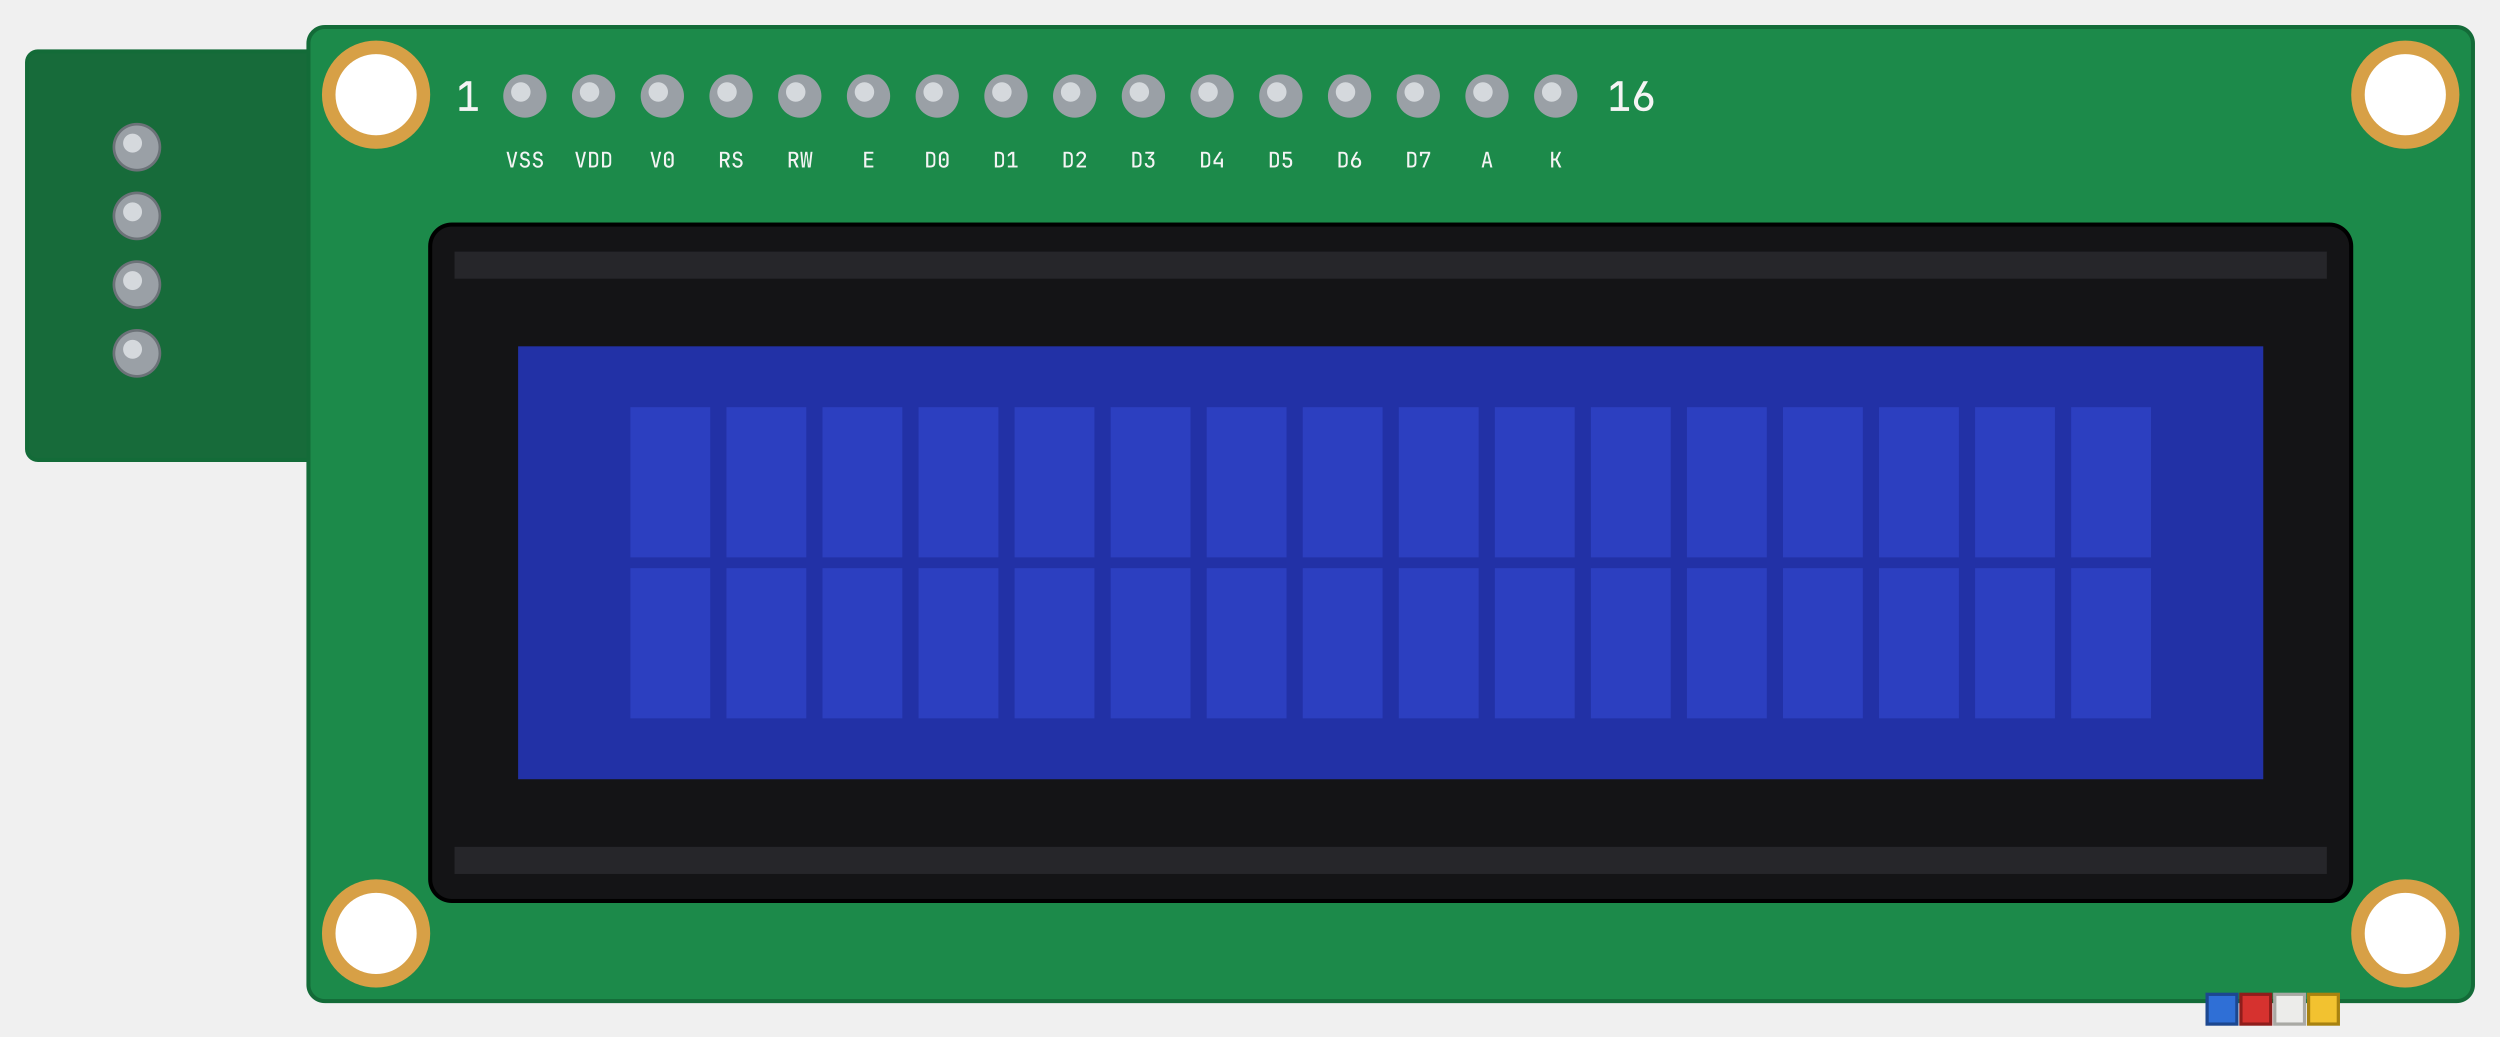
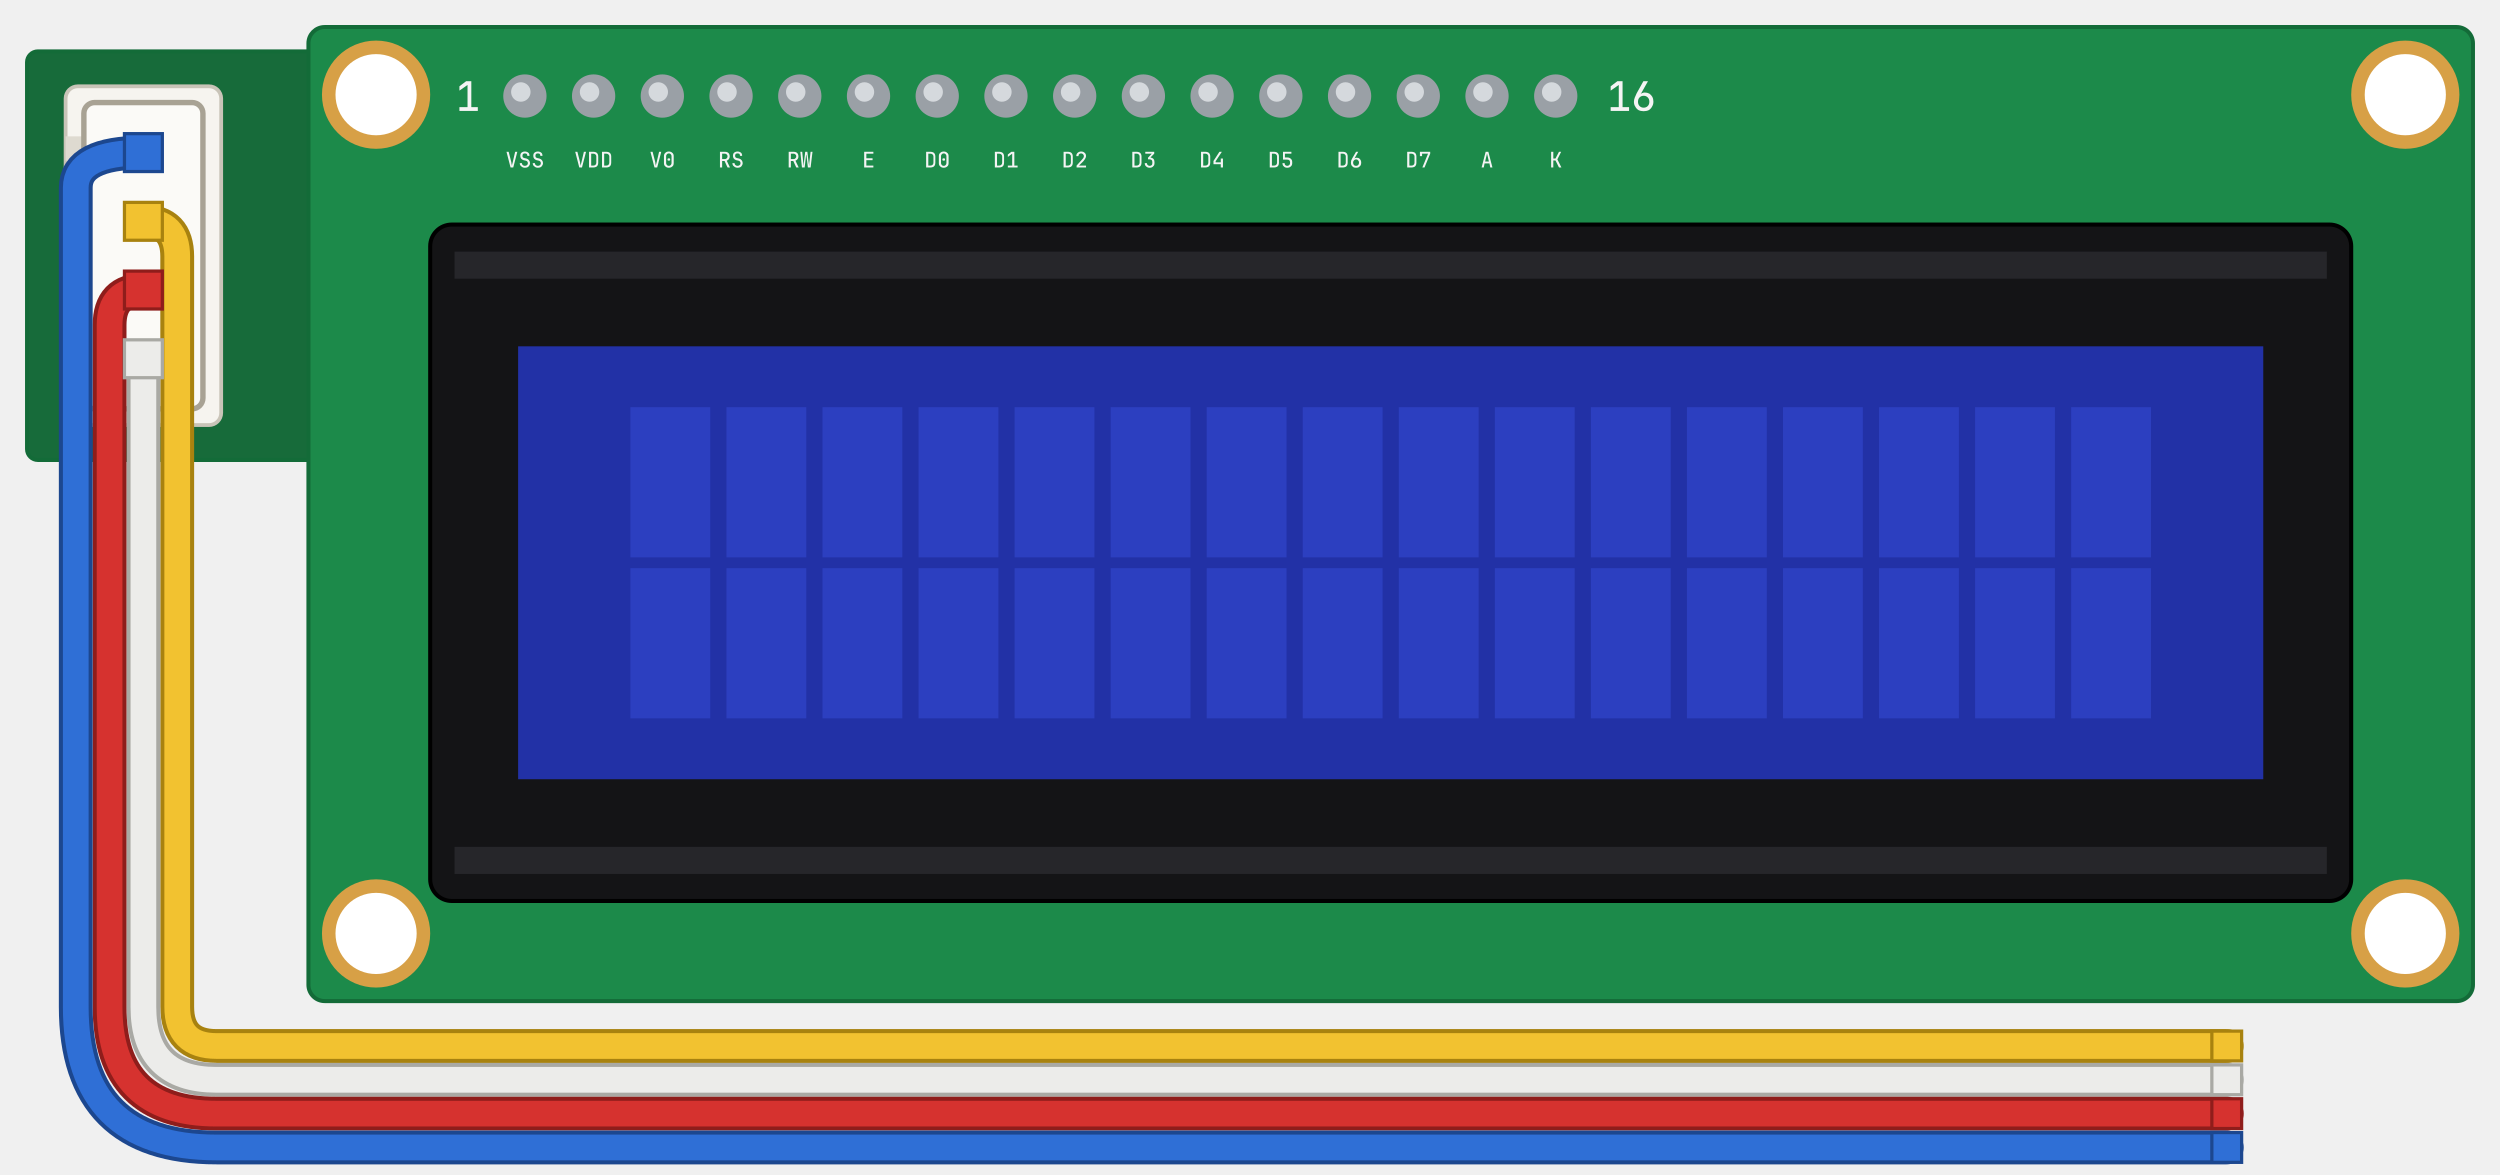
- <svg xmlns="http://www.w3.org/2000/svg" version="1.1" width="92.4mm" height="38.3mm" viewBox="0 0 92.4 38.3">
+ <svg xmlns="http://www.w3.org/2000/svg" version="1.1" width="92.4mm" height="43.41mm" viewBox="0 0 92.4 43.41">
  <g id="breadboard">
-     <g transform="translate(114,-8)">
-       <g transform="translate(-114,8)">
+     <g transform="translate(114,-3.5)">
+       <g transform="translate(-114,3.5)">
        <rect x="1" y="1.9" width="10.9" height="15.1" fill="#176b3a" rx="0.4" stroke="#136b38" stroke-width="0.15" />
-         <circle cx="5.06" cy="5.44" r="0.85" fill="#9aa0a6" stroke="#6c7278" stroke-width="0.1" />
-         <circle cx="4.9" cy="5.29" r="0.35" fill="#d5d9dd" />
-         <circle cx="5.06" cy="7.98" r="0.85" fill="#9aa0a6" stroke="#6c7278" stroke-width="0.1" />
-         <circle cx="4.9" cy="7.83" r="0.35" fill="#d5d9dd" />
-         <circle cx="5.06" cy="10.52" r="0.85" fill="#9aa0a6" stroke="#6c7278" stroke-width="0.1" />
-         <circle cx="4.9" cy="10.37" r="0.35" fill="#d5d9dd" />
-         <circle cx="5.06" cy="13.06" r="0.85" fill="#9aa0a6" stroke="#6c7278" stroke-width="0.1" />
-         <circle cx="4.9" cy="12.91" r="0.35" fill="#d5d9dd" />
+         <rect x="2.425" y="3.19" width="5.75" height="12.52" fill="#f6f4ef" rx="0.45" stroke="#c9c4b8" stroke-width="0.14" />
+         <rect x="3.825" y="4.04" width="3.45" height="10.82" fill="#dedad0" rx="0.25" />
+         <rect x="2.425" y="5.04" width="1.1" height="0.9" fill="#dedad0" />
+         <rect x="2.425" y="12.96" width="1.1" height="0.9" fill="#dedad0" />
+         <rect x="5.18" y="5.27" width="0.74" height="0.74" fill="#9aa0a6" stroke="#6c7278" stroke-width="0.1" />
+         <rect x="5.18" y="7.81" width="0.74" height="0.74" fill="#9aa0a6" stroke="#6c7278" stroke-width="0.1" />
+         <rect x="5.18" y="10.35" width="0.74" height="0.74" fill="#9aa0a6" stroke="#6c7278" stroke-width="0.1" />
+         <rect x="5.18" y="12.89" width="0.74" height="0.74" fill="#9aa0a6" stroke="#6c7278" stroke-width="0.1" />
        <rect x="11.4" y="1" width="80" height="36" fill="#1c8a4a" rx="0.6" stroke="#136b38" stroke-width="0.15" />
        <circle cx="13.9" cy="3.5" r="2" fill="#d7a046" />
        <circle cx="13.9" cy="3.5" r="1.5" fill="#ffffff" />
        <circle cx="13.9" cy="34.5" r="2" fill="#d7a046" />
        <circle cx="13.9" cy="34.5" r="1.5" fill="#ffffff" />
        <circle cx="88.9" cy="3.5" r="2" fill="#d7a046" />
        <circle cx="88.9" cy="3.5" r="1.5" fill="#ffffff" />
        <circle cx="88.9" cy="34.5" r="2" fill="#d7a046" />
        <circle cx="88.9" cy="34.5" r="1.5" fill="#ffffff" />
        <circle cx="19.4" cy="3.55" r="0.8" fill="#9aa0a6" />
        <circle cx="19.25" cy="3.4" r="0.36" fill="#d5d9dd" />
        <path d="M18.87 6.19 18.72 5.61H18.8L18.9 6Q18.9 6.04 18.91 6.07Q18.92 6.11 18.92 6.13Q18.92 6.11 18.93 6.07Q18.94 6.04 18.95 6L19.04 5.61H19.12L18.97 6.19ZM19.4 6.2Q19.32 6.2 19.27 6.15Q19.21 6.11 19.21 6.03H19.29Q19.29 6.08 19.32 6.1Q19.35 6.13 19.4 6.13Q19.45 6.13 19.48 6.1Q19.51 6.08 19.51 6.03Q19.51 6 19.49 5.97Q19.47 5.95 19.44 5.94L19.35 5.92Q19.29 5.9 19.26 5.86Q19.23 5.82 19.23 5.76Q19.23 5.71 19.25 5.67Q19.27 5.64 19.31 5.62Q19.35 5.6 19.4 5.6Q19.45 5.6 19.49 5.62Q19.53 5.64 19.55 5.67Q19.57 5.71 19.57 5.76H19.49Q19.49 5.72 19.47 5.69Q19.44 5.67 19.4 5.67Q19.36 5.67 19.33 5.69Q19.31 5.72 19.31 5.76Q19.31 5.79 19.32 5.81Q19.34 5.83 19.37 5.84L19.46 5.86Q19.52 5.88 19.55 5.92Q19.59 5.97 19.59 6.03Q19.59 6.08 19.56 6.12Q19.54 6.16 19.5 6.18Q19.46 6.2 19.4 6.2ZM19.88 6.2Q19.8 6.2 19.75 6.15Q19.69 6.11 19.69 6.03H19.77Q19.77 6.08 19.8 6.1Q19.83 6.13 19.88 6.13Q19.93 6.13 19.96 6.1Q19.99 6.08 19.99 6.03Q19.99 6 19.97 5.97Q19.95 5.95 19.92 5.94L19.83 5.92Q19.77 5.9 19.74 5.86Q19.71 5.82 19.71 5.76Q19.71 5.71 19.73 5.67Q19.75 5.64 19.79 5.62Q19.83 5.6 19.88 5.6Q19.93 5.6 19.97 5.62Q20.01 5.64 20.03 5.67Q20.05 5.71 20.05 5.76H19.97Q19.97 5.72 19.95 5.69Q19.92 5.67 19.88 5.67Q19.84 5.67 19.81 5.69Q19.79 5.72 19.79 5.76Q19.79 5.79 19.8 5.81Q19.82 5.83 19.85 5.84L19.94 5.86Q20 5.88 20.03 5.92Q20.07 5.97 20.07 6.03Q20.07 6.08 20.04 6.12Q20.02 6.16 19.98 6.18Q19.94 6.2 19.88 6.2Z" fill="#f4f4f4" />
        <circle cx="21.94" cy="3.55" r="0.8" fill="#9aa0a6" />
        <circle cx="21.79" cy="3.4" r="0.36" fill="#d5d9dd" />
        <path d="M21.41 6.19 21.26 5.61H21.34L21.44 6Q21.44 6.04 21.45 6.07Q21.46 6.11 21.46 6.13Q21.46 6.11 21.47 6.07Q21.48 6.04 21.49 6L21.58 5.61H21.66L21.51 6.19ZM21.77 6.19V5.61H21.93Q21.98 5.61 22.03 5.63Q22.07 5.65 22.09 5.69Q22.11 5.73 22.11 5.78V6.01Q22.11 6.07 22.09 6.11Q22.07 6.15 22.03 6.17Q21.98 6.19 21.93 6.19ZM21.85 6.12H21.93Q21.98 6.12 22.01 6.09Q22.04 6.06 22.04 6.01V5.78Q22.04 5.74 22.01 5.71Q21.98 5.68 21.93 5.68H21.85ZM22.25 6.19V5.61H22.41Q22.46 5.61 22.51 5.63Q22.55 5.65 22.57 5.69Q22.59 5.73 22.59 5.78V6.01Q22.59 6.07 22.57 6.11Q22.55 6.15 22.51 6.17Q22.46 6.19 22.41 6.19ZM22.33 6.12H22.41Q22.46 6.12 22.49 6.09Q22.52 6.06 22.52 6.01V5.78Q22.52 5.74 22.49 5.71Q22.46 5.68 22.41 5.68H22.33Z" fill="#f4f4f4" />
        <circle cx="24.48" cy="3.55" r="0.8" fill="#9aa0a6" />
        <circle cx="24.33" cy="3.4" r="0.36" fill="#d5d9dd" />
        <path d="M24.19 6.19 24.04 5.61H24.12L24.22 6Q24.22 6.04 24.23 6.07Q24.24 6.11 24.24 6.13Q24.24 6.11 24.25 6.07Q24.26 6.04 24.27 6L24.36 5.61H24.44L24.29 6.19ZM24.72 6.2Q24.64 6.2 24.59 6.15Q24.54 6.11 24.54 6.03V5.77Q24.54 5.69 24.59 5.65Q24.64 5.6 24.72 5.6Q24.8 5.6 24.85 5.65Q24.9 5.69 24.9 5.77V6.03Q24.9 6.08 24.88 6.12Q24.85 6.16 24.81 6.18Q24.77 6.2 24.72 6.2ZM24.72 6.13Q24.77 6.13 24.79 6.1Q24.82 6.07 24.82 6.03V5.77Q24.82 5.73 24.79 5.7Q24.77 5.67 24.72 5.67Q24.67 5.67 24.65 5.7Q24.62 5.73 24.62 5.77V6.03Q24.62 6.07 24.65 6.1Q24.67 6.13 24.72 6.13ZM24.72 5.94Q24.7 5.94 24.68 5.93Q24.67 5.92 24.67 5.9Q24.67 5.88 24.68 5.86Q24.7 5.85 24.72 5.85Q24.74 5.85 24.76 5.86Q24.77 5.88 24.77 5.9Q24.77 5.92 24.76 5.93Q24.74 5.94 24.72 5.94Z" fill="#f4f4f4" />
        <circle cx="27.02" cy="3.55" r="0.8" fill="#9aa0a6" />
        <circle cx="26.87" cy="3.4" r="0.36" fill="#d5d9dd" />
        <path d="M26.61 6.19V5.61H26.79Q26.85 5.61 26.89 5.63Q26.93 5.65 26.95 5.69Q26.97 5.73 26.97 5.78Q26.97 5.84 26.94 5.88Q26.91 5.92 26.86 5.94L26.98 6.19H26.89L26.78 5.95H26.69V6.19ZM26.69 5.88H26.79Q26.84 5.88 26.86 5.85Q26.89 5.82 26.89 5.78Q26.89 5.73 26.86 5.71Q26.84 5.68 26.79 5.68H26.69ZM27.26 6.2Q27.18 6.2 27.13 6.15Q27.07 6.11 27.07 6.03H27.15Q27.15 6.08 27.18 6.1Q27.21 6.13 27.26 6.13Q27.31 6.13 27.34 6.1Q27.37 6.08 27.37 6.03Q27.37 6 27.35 5.97Q27.33 5.95 27.3 5.94L27.21 5.92Q27.15 5.9 27.12 5.86Q27.09 5.82 27.09 5.76Q27.09 5.71 27.11 5.67Q27.13 5.64 27.17 5.62Q27.21 5.6 27.26 5.6Q27.31 5.6 27.35 5.62Q27.39 5.64 27.41 5.67Q27.43 5.71 27.43 5.76H27.35Q27.35 5.72 27.33 5.69Q27.3 5.67 27.26 5.67Q27.22 5.67 27.19 5.69Q27.17 5.72 27.17 5.76Q27.17 5.79 27.18 5.81Q27.2 5.83 27.23 5.84L27.32 5.86Q27.38 5.88 27.41 5.92Q27.45 5.97 27.45 6.03Q27.45 6.08 27.42 6.12Q27.4 6.16 27.36 6.18Q27.32 6.2 27.26 6.2Z" fill="#f4f4f4" />
        <circle cx="29.56" cy="3.55" r="0.8" fill="#9aa0a6" />
        <circle cx="29.41" cy="3.4" r="0.36" fill="#d5d9dd" />
        <path d="M29.15 6.19V5.61H29.33Q29.39 5.61 29.43 5.63Q29.47 5.65 29.49 5.69Q29.51 5.73 29.51 5.78Q29.51 5.84 29.48 5.88Q29.45 5.92 29.4 5.94L29.52 6.19H29.43L29.32 5.95H29.23V6.19ZM29.23 5.88H29.33Q29.38 5.88 29.4 5.85Q29.43 5.82 29.43 5.78Q29.43 5.73 29.4 5.71Q29.38 5.68 29.33 5.68H29.23ZM29.64 6.19 29.58 5.61H29.65L29.69 6.03Q29.69 6.06 29.69 6.09Q29.7 6.12 29.7 6.14Q29.7 6.12 29.7 6.09Q29.7 6.06 29.71 6.03L29.76 5.61H29.84L29.89 6.03Q29.9 6.06 29.9 6.09Q29.9 6.12 29.9 6.14Q29.91 6.12 29.91 6.09Q29.91 6.06 29.91 6.03L29.96 5.61H30.03L29.96 6.19H29.86L29.81 5.76Q29.81 5.73 29.8 5.71Q29.8 5.68 29.8 5.66Q29.8 5.68 29.8 5.71Q29.8 5.73 29.79 5.76L29.74 6.19Z" fill="#f4f4f4" />
        <circle cx="32.1" cy="3.55" r="0.8" fill="#9aa0a6" />
        <circle cx="31.95" cy="3.4" r="0.36" fill="#d5d9dd" />
        <path d="M31.94 6.19V5.61H32.28V5.68H32.02V5.85H32.25V5.92H32.02V6.12H32.28V6.19Z" fill="#f4f4f4" />
        <circle cx="34.64" cy="3.55" r="0.8" fill="#9aa0a6" />
        <circle cx="34.49" cy="3.4" r="0.36" fill="#d5d9dd" />
        <path d="M34.23 6.19V5.61H34.39Q34.44 5.61 34.49 5.63Q34.53 5.65 34.55 5.69Q34.57 5.73 34.57 5.78V6.01Q34.57 6.07 34.55 6.11Q34.53 6.15 34.49 6.17Q34.44 6.19 34.39 6.19ZM34.31 6.12H34.39Q34.44 6.12 34.47 6.09Q34.5 6.06 34.5 6.01V5.78Q34.5 5.74 34.47 5.71Q34.44 5.68 34.39 5.68H34.31ZM34.88 6.2Q34.8 6.2 34.75 6.15Q34.7 6.11 34.7 6.03V5.77Q34.7 5.69 34.75 5.65Q34.8 5.6 34.88 5.6Q34.96 5.6 35.01 5.65Q35.06 5.69 35.06 5.77V6.03Q35.06 6.08 35.04 6.12Q35.01 6.16 34.97 6.18Q34.93 6.2 34.88 6.2ZM34.88 6.13Q34.93 6.13 34.95 6.1Q34.98 6.07 34.98 6.03V5.77Q34.98 5.73 34.95 5.7Q34.93 5.67 34.88 5.67Q34.83 5.67 34.81 5.7Q34.78 5.73 34.78 5.77V6.03Q34.78 6.07 34.81 6.1Q34.83 6.13 34.88 6.13ZM34.88 5.94Q34.86 5.94 34.84 5.93Q34.83 5.92 34.83 5.9Q34.83 5.88 34.84 5.86Q34.86 5.85 34.88 5.85Q34.9 5.85 34.92 5.86Q34.93 5.88 34.93 5.9Q34.93 5.92 34.92 5.93Q34.9 5.94 34.88 5.94Z" fill="#f4f4f4" />
        <circle cx="37.18" cy="3.55" r="0.8" fill="#9aa0a6" />
        <circle cx="37.03" cy="3.4" r="0.36" fill="#d5d9dd" />
        <path d="M36.77 6.19V5.61H36.93Q36.98 5.61 37.03 5.63Q37.07 5.65 37.09 5.69Q37.11 5.73 37.11 5.78V6.01Q37.11 6.07 37.09 6.11Q37.07 6.15 37.03 6.17Q36.98 6.19 36.93 6.19ZM36.85 6.12H36.93Q36.98 6.12 37.01 6.09Q37.04 6.06 37.04 6.01V5.78Q37.04 5.74 37.01 5.71Q36.98 5.68 36.93 5.68H36.85ZM37.25 6.19V6.12H37.41V5.68L37.25 5.8V5.71L37.38 5.61H37.49V6.12H37.61V6.19Z" fill="#f4f4f4" />
        <circle cx="39.72" cy="3.55" r="0.8" fill="#9aa0a6" />
        <circle cx="39.57" cy="3.4" r="0.36" fill="#d5d9dd" />
        <path d="M39.31 6.19V5.61H39.47Q39.52 5.61 39.57 5.63Q39.61 5.65 39.63 5.69Q39.65 5.73 39.65 5.78V6.01Q39.65 6.07 39.63 6.11Q39.61 6.15 39.57 6.17Q39.52 6.19 39.47 6.19ZM39.39 6.12H39.47Q39.52 6.12 39.55 6.09Q39.58 6.06 39.58 6.01V5.78Q39.58 5.74 39.55 5.71Q39.52 5.68 39.47 5.68H39.39ZM39.79 6.19V6.12L39.98 5.91Q40.02 5.87 40.04 5.84Q40.06 5.8 40.06 5.77Q40.06 5.73 40.03 5.7Q40 5.67 39.96 5.67Q39.91 5.67 39.88 5.7Q39.86 5.73 39.86 5.77H39.78Q39.78 5.69 39.83 5.65Q39.88 5.6 39.96 5.6Q40.04 5.6 40.09 5.65Q40.14 5.69 40.14 5.77Q40.14 5.81 40.11 5.86Q40.09 5.9 40.04 5.96L39.88 6.12H40.14V6.19Z" fill="#f4f4f4" />
        <circle cx="42.26" cy="3.55" r="0.8" fill="#9aa0a6" />
        <circle cx="42.11" cy="3.4" r="0.36" fill="#d5d9dd" />
        <path d="M41.85 6.19V5.61H42.01Q42.06 5.61 42.11 5.63Q42.15 5.65 42.17 5.69Q42.19 5.73 42.19 5.78V6.01Q42.19 6.07 42.17 6.11Q42.15 6.15 42.11 6.17Q42.06 6.19 42.01 6.19ZM41.93 6.12H42.01Q42.06 6.12 42.09 6.09Q42.12 6.06 42.12 6.01V5.78Q42.12 5.74 42.09 5.71Q42.06 5.68 42.01 5.68H41.93ZM42.49 6.2Q42.41 6.2 42.36 6.15Q42.31 6.11 42.31 6.03H42.39Q42.39 6.08 42.42 6.1Q42.45 6.13 42.49 6.13Q42.54 6.13 42.57 6.1Q42.59 6.08 42.59 6.03V5.99Q42.59 5.95 42.57 5.92Q42.54 5.89 42.49 5.89H42.43V5.83L42.57 5.68H42.33V5.61H42.66V5.68L42.52 5.82Q42.59 5.83 42.63 5.87Q42.67 5.92 42.67 5.99V6.03Q42.67 6.11 42.62 6.15Q42.58 6.2 42.49 6.2Z" fill="#f4f4f4" />
        <circle cx="44.8" cy="3.55" r="0.8" fill="#9aa0a6" />
        <circle cx="44.65" cy="3.4" r="0.36" fill="#d5d9dd" />
        <path d="M44.39 6.19V5.61H44.55Q44.6 5.61 44.65 5.63Q44.69 5.65 44.71 5.69Q44.73 5.73 44.73 5.78V6.01Q44.73 6.07 44.71 6.11Q44.69 6.15 44.65 6.17Q44.6 6.19 44.55 6.19ZM44.47 6.12H44.55Q44.6 6.12 44.63 6.09Q44.66 6.06 44.66 6.01V5.78Q44.66 5.74 44.63 5.71Q44.6 5.68 44.55 5.68H44.47ZM45.12 6.19V6.07H44.85V5.95L45.07 5.61H45.16L44.93 5.96V6H45.12V5.86H45.2V6.19Z" fill="#f4f4f4" />
        <circle cx="47.34" cy="3.55" r="0.8" fill="#9aa0a6" />
        <circle cx="47.19" cy="3.4" r="0.36" fill="#d5d9dd" />
        <path d="M46.93 6.19V5.61H47.09Q47.14 5.61 47.19 5.63Q47.23 5.65 47.25 5.69Q47.27 5.73 47.27 5.78V6.01Q47.27 6.07 47.25 6.11Q47.23 6.15 47.19 6.17Q47.14 6.19 47.09 6.19ZM47.01 6.12H47.09Q47.14 6.12 47.17 6.09Q47.2 6.06 47.2 6.01V5.78Q47.2 5.74 47.17 5.71Q47.14 5.68 47.09 5.68H47.01ZM47.58 6.2Q47.49 6.2 47.45 6.15Q47.4 6.11 47.4 6.03H47.48Q47.48 6.08 47.5 6.1Q47.53 6.13 47.58 6.13Q47.62 6.13 47.65 6.1Q47.68 6.08 47.68 6.03V5.99Q47.68 5.95 47.65 5.92Q47.62 5.9 47.58 5.9H47.42V5.61H47.73V5.68H47.49L47.49 5.82H47.58Q47.66 5.82 47.71 5.87Q47.76 5.91 47.76 5.99V6.03Q47.76 6.11 47.71 6.15Q47.66 6.2 47.58 6.2Z" fill="#f4f4f4" />
        <circle cx="49.88" cy="3.55" r="0.8" fill="#9aa0a6" />
        <circle cx="49.73" cy="3.4" r="0.36" fill="#d5d9dd" />
        <path d="M49.47 6.19V5.61H49.63Q49.68 5.61 49.73 5.63Q49.77 5.65 49.79 5.69Q49.81 5.73 49.81 5.78V6.01Q49.81 6.07 49.79 6.11Q49.77 6.15 49.73 6.17Q49.68 6.19 49.63 6.19ZM49.55 6.12H49.63Q49.68 6.12 49.71 6.09Q49.74 6.06 49.74 6.01V5.78Q49.74 5.74 49.71 5.71Q49.68 5.68 49.63 5.68H49.55ZM50.12 6.2Q50.06 6.2 50.02 6.18Q49.98 6.15 49.95 6.11Q49.93 6.07 49.93 6.01Q49.93 5.97 49.94 5.93Q49.96 5.89 49.98 5.85L50.12 5.61H50.2L50.06 5.86L50.06 5.86Q50.07 5.85 50.09 5.84Q50.11 5.83 50.14 5.83Q50.19 5.83 50.23 5.85Q50.27 5.88 50.29 5.92Q50.31 5.96 50.31 6.01Q50.31 6.07 50.29 6.11Q50.26 6.15 50.22 6.18Q50.18 6.2 50.12 6.2ZM50.12 6.13Q50.17 6.13 50.2 6.1Q50.23 6.06 50.23 6.01Q50.23 5.96 50.2 5.93Q50.17 5.89 50.12 5.89Q50.07 5.89 50.04 5.93Q50.01 5.96 50.01 6.01Q50.01 6.06 50.04 6.1Q50.07 6.13 50.12 6.13Z" fill="#f4f4f4" />
        <circle cx="52.42" cy="3.55" r="0.8" fill="#9aa0a6" />
        <circle cx="52.27" cy="3.4" r="0.36" fill="#d5d9dd" />
        <path d="M52.01 6.19V5.61H52.17Q52.22 5.61 52.27 5.63Q52.31 5.65 52.33 5.69Q52.35 5.73 52.35 5.78V6.01Q52.35 6.07 52.33 6.11Q52.31 6.15 52.27 6.17Q52.22 6.19 52.17 6.19ZM52.09 6.12H52.17Q52.22 6.12 52.25 6.09Q52.28 6.06 52.28 6.01V5.78Q52.28 5.74 52.25 5.71Q52.22 5.68 52.17 5.68H52.09ZM52.57 6.19 52.78 5.68H52.56V5.77H52.48V5.61H52.86V5.68L52.65 6.19Z" fill="#f4f4f4" />
        <circle cx="54.96" cy="3.55" r="0.8" fill="#9aa0a6" />
        <circle cx="54.81" cy="3.4" r="0.36" fill="#d5d9dd" />
        <path d="M54.76 6.19 54.91 5.61H55.01L55.16 6.19H55.08L55.05 6.04H54.87L54.84 6.19ZM54.89 5.97H55.03L54.99 5.8Q54.98 5.75 54.97 5.72Q54.96 5.68 54.96 5.67Q54.96 5.68 54.95 5.72Q54.94 5.75 54.93 5.8Z" fill="#f4f4f4" />
        <circle cx="57.5" cy="3.55" r="0.8" fill="#9aa0a6" />
        <circle cx="57.35" cy="3.4" r="0.36" fill="#d5d9dd" />
        <path d="M57.33 6.19V5.61H57.41V5.86H57.49L57.62 5.61H57.7L57.56 5.89L57.71 6.19H57.62L57.49 5.93H57.41V6.19Z" fill="#f4f4f4" />
        <path d="M16.98 4.1V3.96H17.28V3.14L16.98 3.35V3.19L17.23 3H17.42V3.96H17.66V4.1Z" fill="#f4f4f4" />
        <path d="M59.53 4.1V3.96H59.83V3.14L59.53 3.35V3.19L59.78 3H59.97V3.96H60.21V4.1ZM60.75 4.11Q60.64 4.11 60.56 4.07Q60.48 4.02 60.44 3.94Q60.39 3.87 60.39 3.76Q60.39 3.69 60.42 3.61Q60.45 3.53 60.49 3.45L60.74 3H60.91L60.64 3.48L60.64 3.48Q60.66 3.45 60.7 3.44Q60.74 3.42 60.79 3.42Q60.88 3.42 60.96 3.46Q61.03 3.51 61.07 3.58Q61.11 3.66 61.11 3.76Q61.11 3.86 61.06 3.94Q61.02 4.02 60.94 4.07Q60.86 4.11 60.75 4.11ZM60.75 3.98Q60.84 3.98 60.9 3.92Q60.96 3.86 60.96 3.76Q60.96 3.66 60.9 3.6Q60.84 3.54 60.75 3.54Q60.66 3.54 60.6 3.6Q60.54 3.66 60.54 3.76Q60.54 3.86 60.6 3.92Q60.66 3.98 60.75 3.98Z" fill="#f4f4f4" />
        <rect x="15.9" y="8.3" width="71" height="25" fill="#141416" rx="0.8" stroke="#000000" stroke-width="0.15" />
        <rect x="16.8" y="9.3" width="69.2" height="1" fill="#26262a" />
        <rect x="16.8" y="31.3" width="69.2" height="1" fill="#26262a" />
        <rect x="19.15" y="12.8" width="64.5" height="16" fill="#2231a6" />
        <rect x="23.3" y="15.05" width="2.95" height="5.55" fill="#2c3fc0" />
        <rect x="26.85" y="15.05" width="2.95" height="5.55" fill="#2c3fc0" />
        <rect x="30.4" y="15.05" width="2.95" height="5.55" fill="#2c3fc0" />
        <rect x="33.95" y="15.05" width="2.95" height="5.55" fill="#2c3fc0" />
        <rect x="37.5" y="15.05" width="2.95" height="5.55" fill="#2c3fc0" />
        <rect x="41.05" y="15.05" width="2.95" height="5.55" fill="#2c3fc0" />
        <rect x="44.6" y="15.05" width="2.95" height="5.55" fill="#2c3fc0" />
        <rect x="48.15" y="15.05" width="2.95" height="5.55" fill="#2c3fc0" />
        <rect x="51.7" y="15.05" width="2.95" height="5.55" fill="#2c3fc0" />
        <rect x="55.25" y="15.05" width="2.95" height="5.55" fill="#2c3fc0" />
        <rect x="58.8" y="15.05" width="2.95" height="5.55" fill="#2c3fc0" />
        <rect x="62.35" y="15.05" width="2.95" height="5.55" fill="#2c3fc0" />
        <rect x="65.9" y="15.05" width="2.95" height="5.55" fill="#2c3fc0" />
        <rect x="69.45" y="15.05" width="2.95" height="5.55" fill="#2c3fc0" />
        <rect x="73" y="15.05" width="2.95" height="5.55" fill="#2c3fc0" />
        <rect x="76.55" y="15.05" width="2.95" height="5.55" fill="#2c3fc0" />
        <rect x="23.3" y="21" width="2.95" height="5.55" fill="#2c3fc0" />
        <rect x="26.85" y="21" width="2.95" height="5.55" fill="#2c3fc0" />
        <rect x="30.4" y="21" width="2.95" height="5.55" fill="#2c3fc0" />
        <rect x="33.95" y="21" width="2.95" height="5.55" fill="#2c3fc0" />
        <rect x="37.5" y="21" width="2.95" height="5.55" fill="#2c3fc0" />
        <rect x="41.05" y="21" width="2.95" height="5.55" fill="#2c3fc0" />
        <rect x="44.6" y="21" width="2.95" height="5.55" fill="#2c3fc0" />
        <rect x="48.15" y="21" width="2.95" height="5.55" fill="#2c3fc0" />
        <rect x="51.7" y="21" width="2.95" height="5.55" fill="#2c3fc0" />
        <rect x="55.25" y="21" width="2.95" height="5.55" fill="#2c3fc0" />
        <rect x="58.8" y="21" width="2.95" height="5.55" fill="#2c3fc0" />
        <rect x="62.35" y="21" width="2.95" height="5.55" fill="#2c3fc0" />
        <rect x="65.9" y="21" width="2.95" height="5.55" fill="#2c3fc0" />
        <rect x="69.45" y="21" width="2.95" height="5.55" fill="#2c3fc0" />
        <rect x="73" y="21" width="2.95" height="5.55" fill="#2c3fc0" />
        <rect x="76.55" y="21" width="2.95" height="5.55" fill="#2c3fc0" />
      </g>
-       <rect x="-28.675" y="44.75" width="1.1" height="1.1" fill="#f2c230" stroke="#a8820f" stroke-width="0.12" id="connector3pin" />
-       <rect x="-29.925" y="44.75" width="1.1" height="1.1" fill="#ececea" stroke="#a9a9a4" stroke-width="0.12" id="connector1pin" />
-       <rect x="-31.175" y="44.75" width="1.1" height="1.1" fill="#d6322f" stroke="#8f1d1b" stroke-width="0.12" id="connector0pin" />
-       <rect x="-32.425" y="44.75" width="1.1" height="1.1" fill="#2f6fd6" stroke="#1c478f" stroke-width="0.12" id="connector2pin" />
+       <rect x="-110.9" y="7.29" width="4.4" height="11.32" fill="#fbfaf7" rx="0.4" stroke="#a8a294" stroke-width="0.2" />
+       <path d="M-108.7 11.68Q-107.45 11.68 -107.45 12.98L-107.45 19.81L-107.45 40.71Q-107.45 42.16 -106 42.16L-31.7 42.16" fill="none" stroke="#a8820f" stroke-width="1.25" stroke-linecap="round" stroke-linejoin="round" />
+       <path d="M-108.7 11.68Q-107.45 11.68 -107.45 12.98L-107.45 19.81L-107.45 40.71Q-107.45 42.16 -106 42.16L-31.7 42.16" fill="none" stroke="#f2c230" stroke-width="0.95" stroke-linecap="round" stroke-linejoin="round" />
+       <path d="M-108.7 16.76L-108.7 19.81L-108.7 40.71Q-108.7 43.41 -106 43.41L-31.7 43.41" fill="none" stroke="#a9a9a4" stroke-width="1.25" stroke-linecap="round" stroke-linejoin="round" />
+       <path d="M-108.7 16.76L-108.7 19.81L-108.7 40.71Q-108.7 43.41 -106 43.41L-31.7 43.41" fill="none" stroke="#ececea" stroke-width="0.95" stroke-linecap="round" stroke-linejoin="round" />
+       <path d="M-108.7 14.22Q-109.95 14.22 -109.95 15.52L-109.95 19.81L-109.95 40.71Q-109.95 44.66 -106 44.66L-31.7 44.66" fill="none" stroke="#8f1d1b" stroke-width="1.25" stroke-linecap="round" stroke-linejoin="round" />
+       <path d="M-108.7 14.22Q-109.95 14.22 -109.95 15.52L-109.95 19.81L-109.95 40.71Q-109.95 44.66 -106 44.66L-31.7 44.66" fill="none" stroke="#d6322f" stroke-width="0.95" stroke-linecap="round" stroke-linejoin="round" />
+       <path d="M-108.7 9.14Q-111.2 9.14 -111.2 10.44L-111.2 19.81L-111.2 40.71Q-111.2 45.91 -106 45.91L-31.7 45.91" fill="none" stroke="#1c478f" stroke-width="1.25" stroke-linecap="round" stroke-linejoin="round" />
+       <path d="M-108.7 9.14Q-111.2 9.14 -111.2 10.44L-111.2 19.81L-111.2 40.71Q-111.2 45.91 -106 45.91L-31.7 45.91" fill="none" stroke="#2f6fd6" stroke-width="0.95" stroke-linecap="round" stroke-linejoin="round" />
+       <rect x="-109.4" y="10.98" width="1.4" height="1.4" fill="#f2c230" stroke="#a8820f" stroke-width="0.12" />
+       <rect x="-109.4" y="16.06" width="1.4" height="1.4" fill="#ececea" stroke="#a9a9a4" stroke-width="0.12" />
+       <rect x="-109.4" y="13.52" width="1.4" height="1.4" fill="#d6322f" stroke="#8f1d1b" stroke-width="0.12" />
+       <rect x="-109.4" y="8.44" width="1.4" height="1.4" fill="#2f6fd6" stroke="#1c478f" stroke-width="0.12" />
+       <rect x="-32.25" y="41.61" width="1.1" height="1.1" fill="#f2c230" stroke="#a8820f" stroke-width="0.12" />
+       <rect x="-32" y="41.86" width="0.6" height="0.6" fill="#f2c230" id="connector3pin" />
+       <rect x="-32.25" y="42.86" width="1.1" height="1.1" fill="#ececea" stroke="#a9a9a4" stroke-width="0.12" />
+       <rect x="-32" y="43.11" width="0.6" height="0.6" fill="#ececea" id="connector1pin" />
+       <rect x="-32.25" y="44.11" width="1.1" height="1.1" fill="#d6322f" stroke="#8f1d1b" stroke-width="0.12" />
+       <rect x="-32" y="44.36" width="0.6" height="0.6" fill="#d6322f" id="connector0pin" />
+       <rect x="-32.25" y="45.36" width="1.1" height="1.1" fill="#2f6fd6" stroke="#1c478f" stroke-width="0.12" />
+       <rect x="-32" y="45.61" width="0.6" height="0.6" fill="#2f6fd6" id="connector2pin" />
    </g>
  </g>
</svg>
